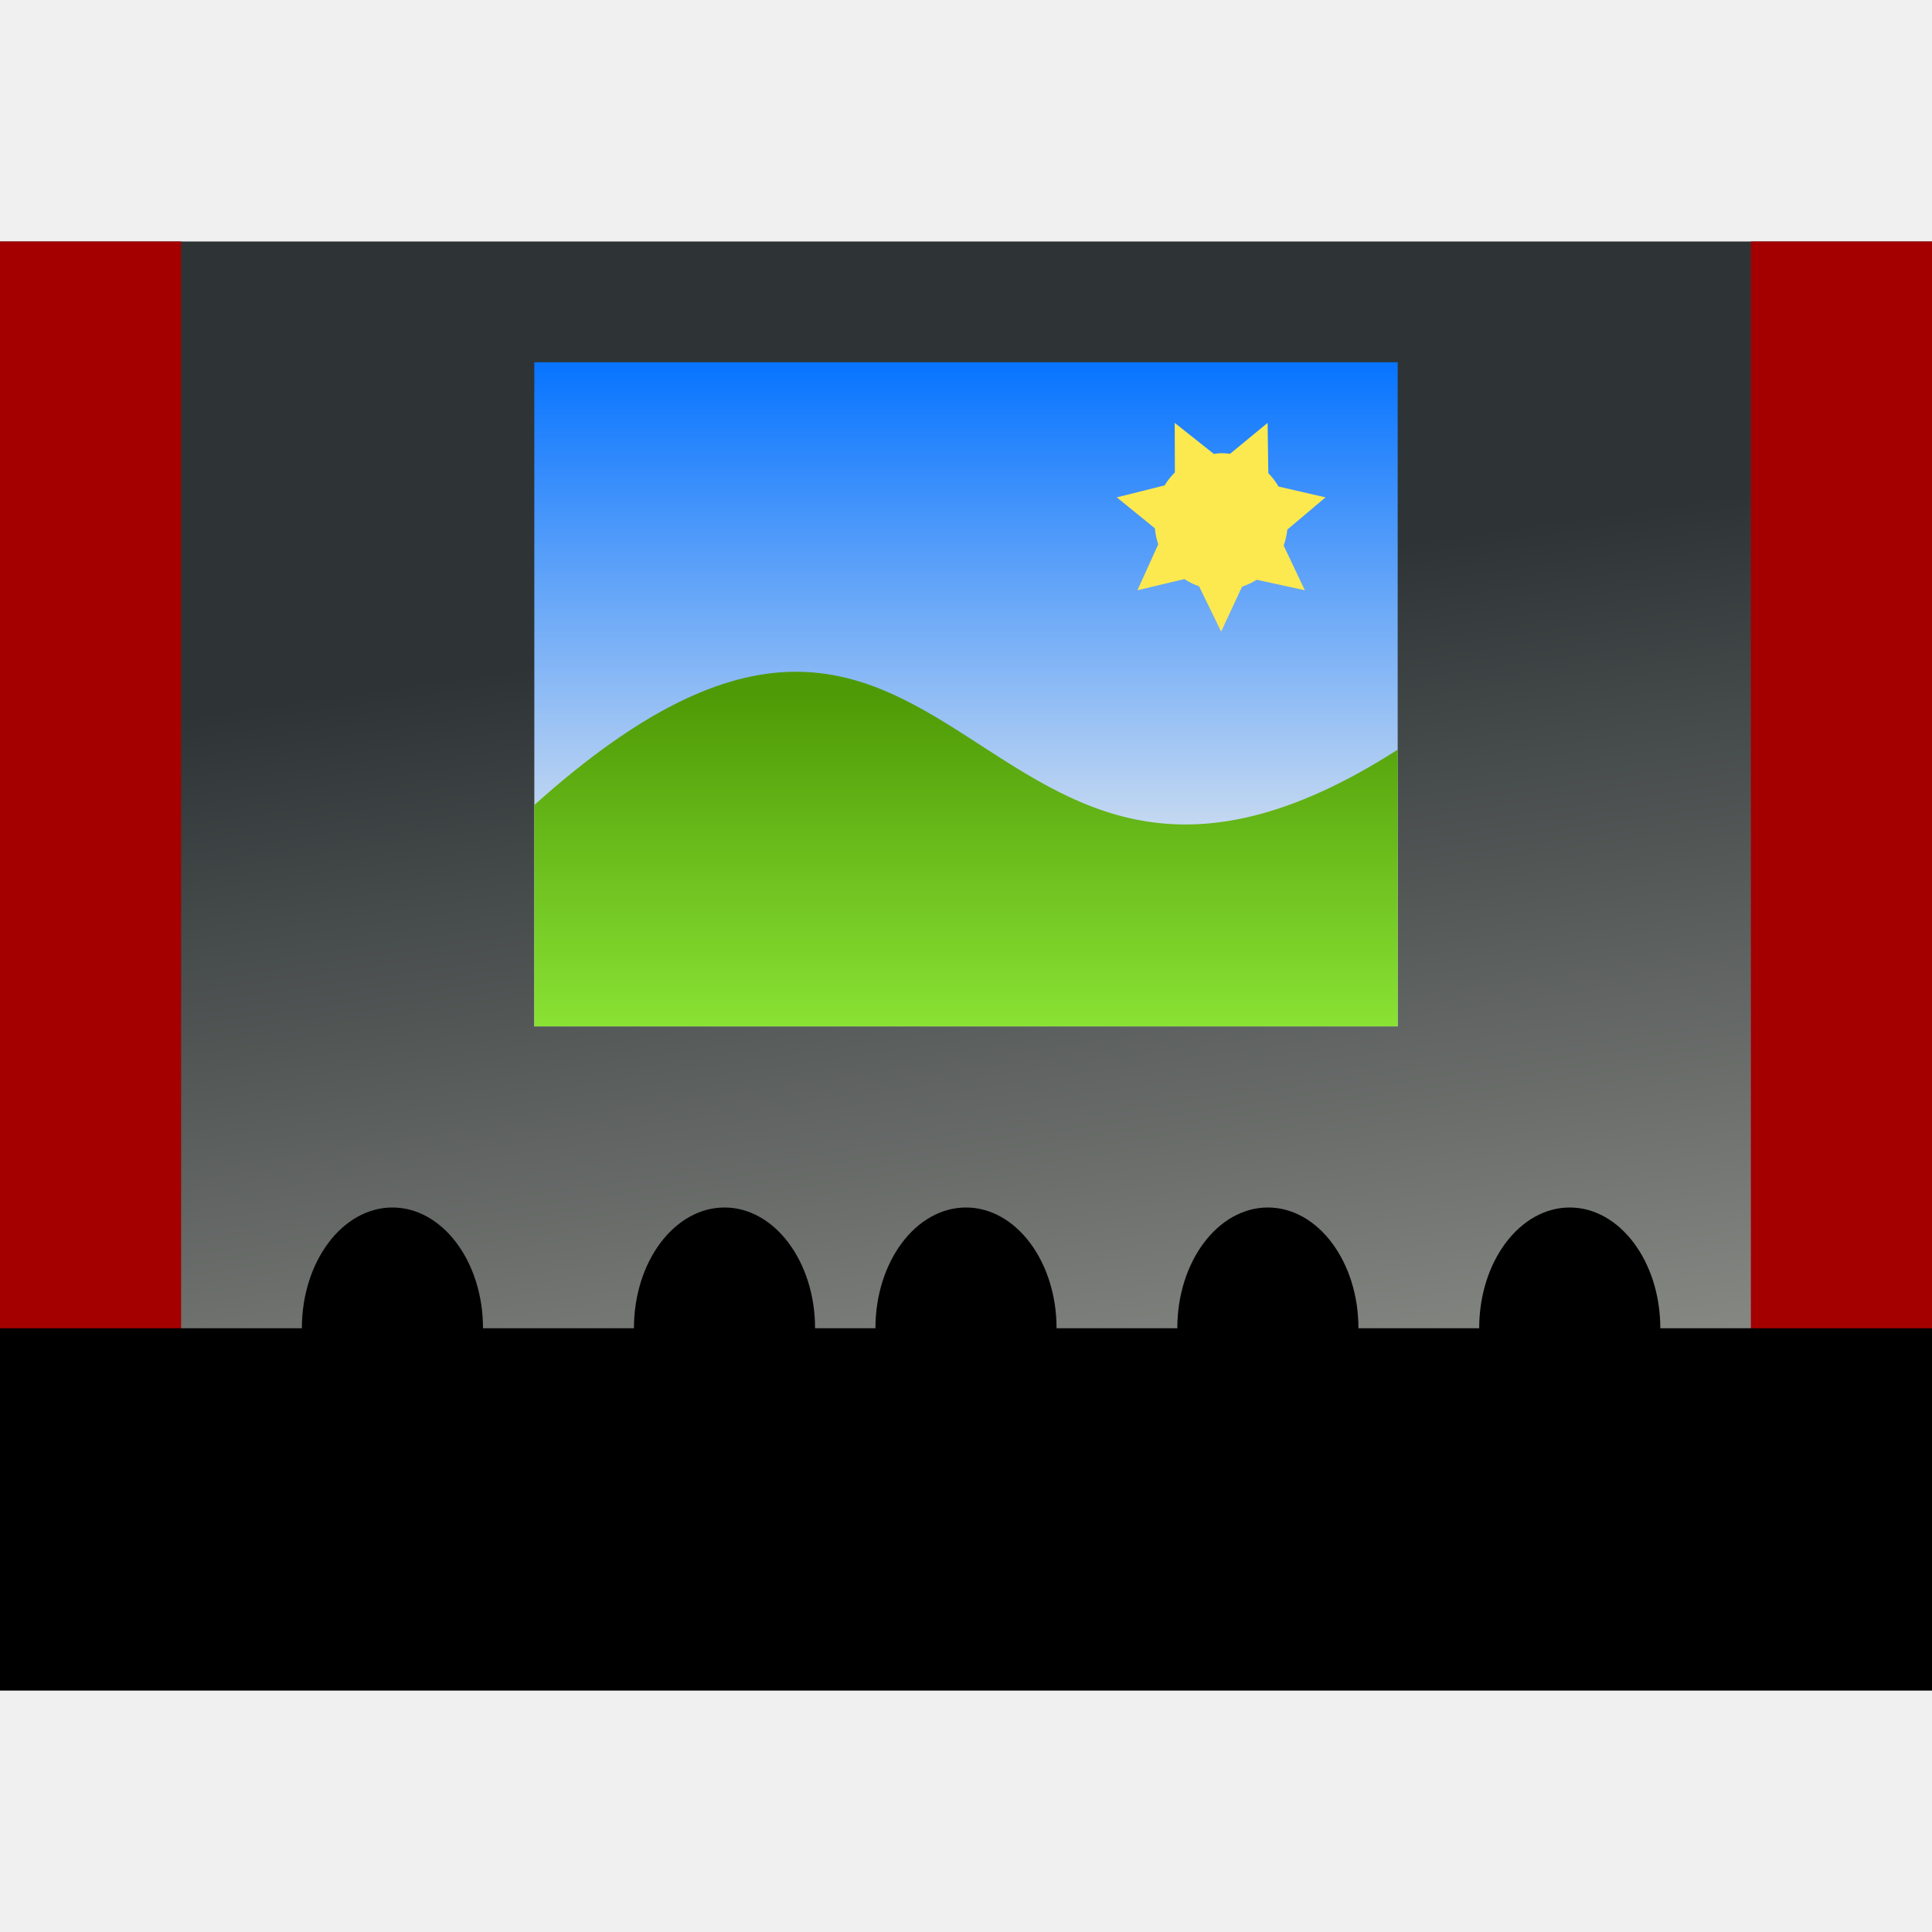
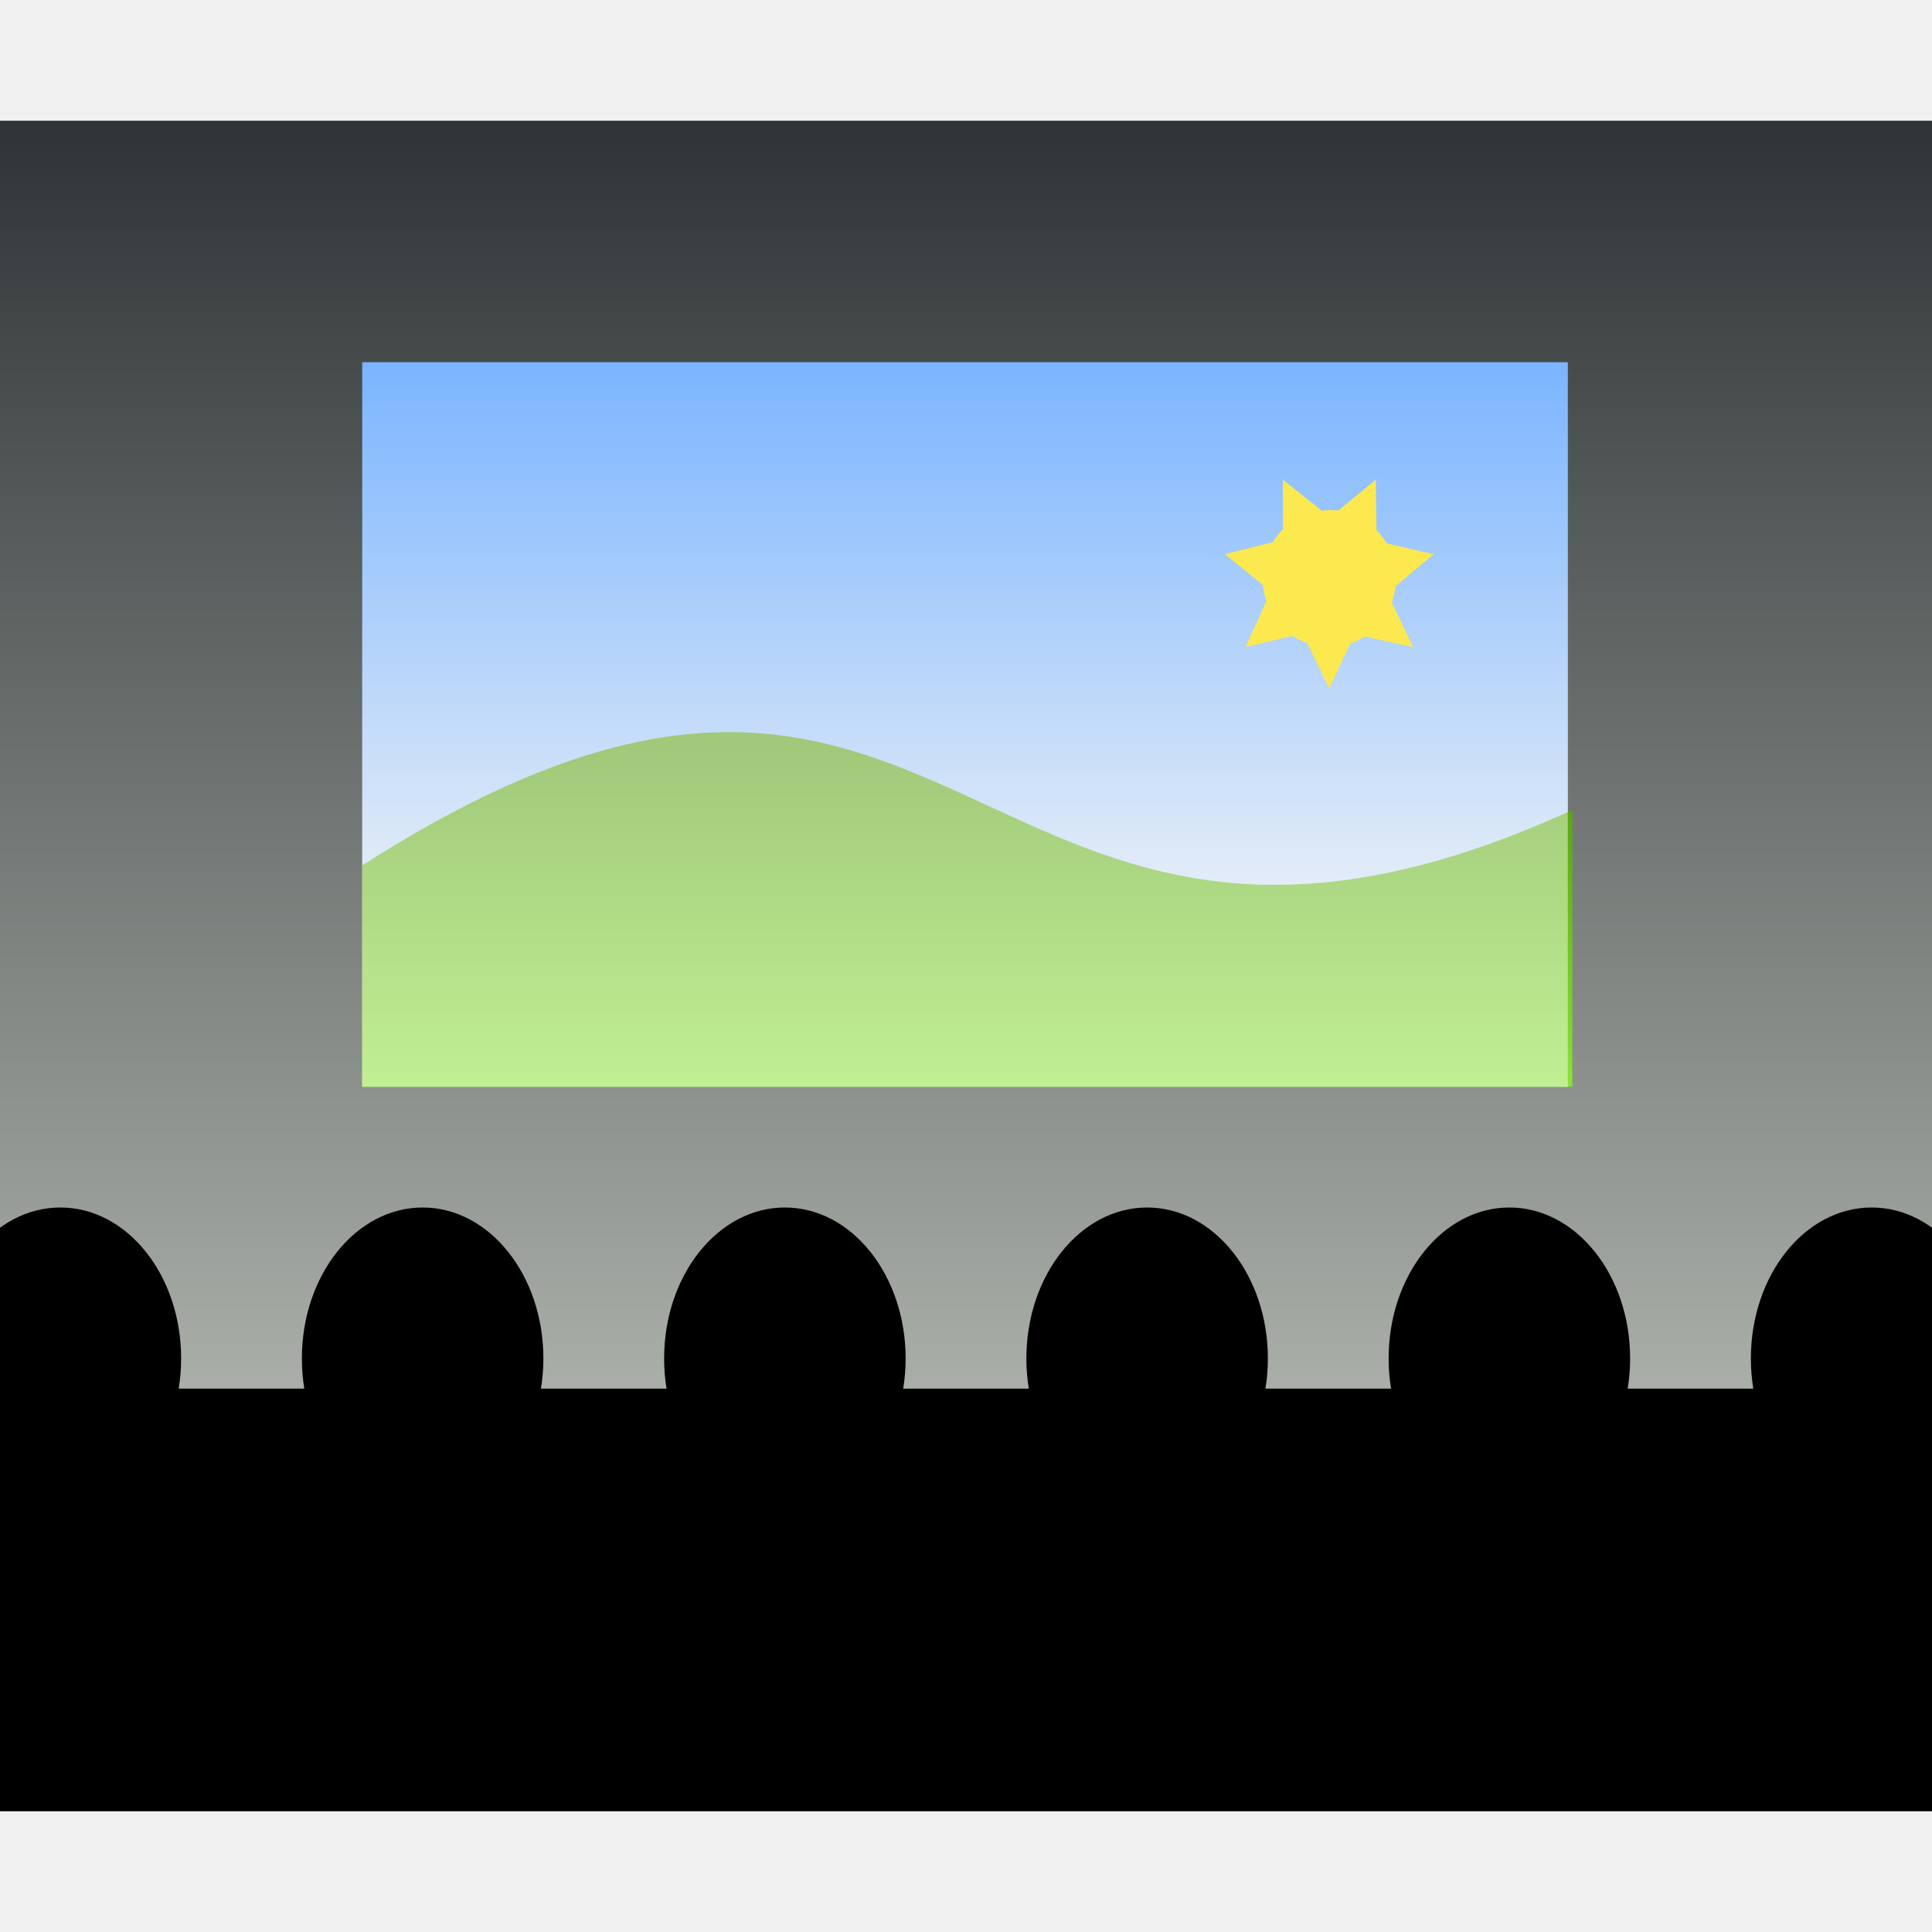
<svg xmlns="http://www.w3.org/2000/svg" xmlns:xlink="http://www.w3.org/1999/xlink" width="128" height="128" viewBox="0 0 128 128" version="1.1" id="svg138">
  <defs id="defs135">
-     <linearGradient id="linearGradient4801">
-       <stop style="stop-color:#2e3436;stop-opacity:1;" offset="0" id="stop4797" />
-       <stop style="stop-color:#888a85;stop-opacity:1" offset="1" id="stop4799" />
+     <linearGradient id="linearGradient868">
+       <stop style="stop-color:#d3d7cf;stop-opacity:1" offset="0" id="stop864" />
+       <stop style="stop-color:#2e3436;stop-opacity:1" offset="1" id="stop866" />
    </linearGradient>
-     <linearGradient xlink:href="#linearGradient1611" id="linearGradient1681" x1="64" y1="88" x2="64" y2="16" gradientUnits="userSpaceOnUse" />
+     <linearGradient xlink:href="#linearGradient868" id="linearGradient870" x1="64" y1="96" x2="64" y2="0" gradientUnits="userSpaceOnUse" gradientTransform="matrix(1,0,0,1.166667,0,8)" />
+     <linearGradient xlink:href="#linearGradient1611" id="linearGradient1681" x1="64" y1="88" x2="64" y2="16" gradientUnits="userSpaceOnUse" gradientTransform="matrix(1.396353,0,0,1.090909,1.630405,-1.454546)" />
    <linearGradient id="linearGradient1611">
      <stop style="stop-color:#d3e0f0;stop-opacity:1;" offset="0" id="stop1607" />
      <stop style="stop-color:#0774ff;stop-opacity:1;" offset="1" id="stop1609" />
    </linearGradient>
-     <linearGradient xlink:href="#linearGradient1687" id="linearGradient1689" x1="64" y1="64" x2="64" y2="112" gradientUnits="userSpaceOnUse" />
+     <linearGradient xlink:href="#linearGradient1687" id="linearGradient1689" x1="64" y1="64" x2="64" y2="112" gradientUnits="userSpaceOnUse" gradientTransform="matrix(1.401598,0,0,1,1.630405,8.727279)" />
    <linearGradient id="linearGradient1687">
      <stop style="stop-color:#4e9a06;stop-opacity:1" offset="0" id="stop1683" />
      <stop style="stop-color:#8ae234;stop-opacity:1" offset="1" id="stop1685" />
    </linearGradient>
-     <linearGradient xlink:href="#linearGradient4801" id="linearGradient4803" x1="64" y1="40" x2="72" y2="96" gradientUnits="userSpaceOnUse" />
  </defs>
-   <g id="layer3" style="display:inline">
-     <rect style="fill:url(#linearGradient4803);stroke-width:2;stroke-linecap:round;stroke-linejoin:round;fill-opacity:1" id="rect751" width="128" height="96" x="0" y="16" />
-     <rect style="fill:#a40000;stroke-width:2;stroke-linecap:round;stroke-linejoin:round" id="rect1025" width="12" height="88" x="0" y="16" />
-     <rect style="display:inline;fill:#a40000;stroke-width:2;stroke-linecap:round;stroke-linejoin:round" id="rect1025-9" width="12" height="88" x="116" y="16" />
-     <g id="layer2" />
-     <rect style="fill:#000000;stroke-width:2;stroke-linecap:round;stroke-linejoin:round" id="rect828" width="128" height="24" x="0" y="88" />
-     <ellipse style="display:inline;fill:#000000;stroke-width:2;stroke-linecap:round;stroke-linejoin:round" id="path1248-6-9" cx="84" cy="88" rx="6" ry="8" />
-     <ellipse style="display:inline;fill:#000000;stroke-width:2;stroke-linecap:round;stroke-linejoin:round" id="path1248-6-2" cx="104" cy="88" rx="6" ry="8" />
-     <ellipse style="fill:#000000;stroke-width:2;stroke-linecap:round;stroke-linejoin:round" id="path1248" cx="26" cy="88" rx="6" ry="8" />
-     <ellipse style="display:inline;fill:#000000;stroke-width:2;stroke-linecap:round;stroke-linejoin:round" id="path1248-6" cx="48" cy="88" rx="6" ry="8" />
-     <ellipse style="display:inline;fill:#000000;stroke-width:2;stroke-linecap:round;stroke-linejoin:round" id="path1248-6-8" cx="64" cy="88" rx="6" ry="8" />
-     <g id="g801" style="display:inline" transform="matrix(0.4468749,0,0,0.4583333,35.4,16.66667)">
-       <rect style="fill:url(#linearGradient1681);fill-opacity:1;stroke-linecap:round;stroke-linejoin:round" id="rect3673" width="128" height="96" x="0" y="16" />
-       <path style="fill:url(#linearGradient1689);fill-opacity:1;stroke-linecap:round;stroke-linejoin:round" d="M 0,80 C 64,24 64,112 128,72 v 40 l -128,1e-5 z" id="path3781" />
-       <g id="g1522" style="fill:#fce94f">
+   <g id="layer1">
+     <rect style="fill:url(#linearGradient870);fill-opacity:1;stroke:none;stroke-width:2.16;stroke-linecap:round;stroke-linejoin:round" id="rect285" width="128" height="112" x="0" y="8" />
+     <ellipse style="fill:#000000;fill-opacity:1;stroke-width:2;stroke-linecap:round;stroke-linejoin:round" id="path6852-8" cx="28" cy="90" rx="8" ry="10" />
+     <g id="g801" style="display:inline" transform="matrix(0.4468749,0,0,0.4583333,23.27141,16.66667)">
+       <rect style="fill:url(#linearGradient1681);fill-opacity:1;stroke-width:1.234;stroke-linecap:round;stroke-linejoin:round" id="rect3673" width="178.733" height="104.727" x="1.63" y="16" />
+       <path style="fill:url(#linearGradient1689);fill-opacity:1;stroke-width:1.184;stroke-linecap:round;stroke-linejoin:round" d="M 1.63,88.727 C 91.333,32.727 91.333,120.727 181.035,80.727 v 40 l -179.405,1e-5 z" id="path3781" />
+       <rect style="fill:#ffffff;fill-opacity:0.465;stroke:none;stroke-width:4.612;stroke-linecap:round;stroke-linejoin:round" id="rect2329" width="178.733" height="104.727" x="1.63" y="16" />
+       <g id="g1522" style="display:inline;fill:#fce94f" transform="translate(43.17547,8.21278)">
        <path id="path411" style="display:inline;fill:#fce94f;stroke-width:3.467;stroke-linecap:round;stroke-linejoin:round" d="m 94.943,24.765 0.025,7.16 A 9.919,9.919 0 0 0 93.447,33.802 L 86.355,35.532 92,40 a 9.919,9.919 0 0 0 0.5,2.317 l -3.08,6.643 6.957,-1.616 a 9.919,9.919 0 0 0 2.178,1.042 l 3.274,6.548 3.098,-6.494 a 9.919,9.919 0 0 0 2.17,-1 l 7.141,1.519 -3.139,-6.453 a 9.919,9.919 0 0 0 0.539,-2.319 l 5.665,-4.655 -6.967,-1.563 a 9.919,9.919 0 0 0 -1.513,-1.937 l -0.109,-7.267 -5.562,4.469 a 9.919,9.919 0 0 0 -1.323,-0.089 9.919,9.919 0 0 0 -1.085,0.107 z" />
      </g>
    </g>
+     <rect style="fill:#000000;fill-opacity:1;stroke-width:2;stroke-linecap:round;stroke-linejoin:round" id="rect6412" width="128" height="28" x="0" y="92" />
+     <ellipse style="fill:#000000;fill-opacity:1;stroke-width:2;stroke-linecap:round;stroke-linejoin:round" id="path6852" cx="4" cy="90" rx="8" ry="10" />
+     <ellipse style="fill:#000000;fill-opacity:1;stroke-width:2;stroke-linecap:round;stroke-linejoin:round" id="path6852-8-3" cx="76" cy="90" rx="8" ry="10" />
+     <ellipse style="fill:#000000;fill-opacity:1;stroke-width:2;stroke-linecap:round;stroke-linejoin:round" id="path6852-7" cx="52" cy="90" rx="8" ry="10" />
+     <ellipse style="fill:#000000;fill-opacity:1;stroke-width:2;stroke-linecap:round;stroke-linejoin:round" id="path6852-8-1" cx="124" cy="90" rx="8" ry="10" />
+     <ellipse style="fill:#000000;fill-opacity:1;stroke-width:2;stroke-linecap:round;stroke-linejoin:round" id="path6852-9" cx="100" cy="90" rx="8" ry="10" />
  </g>
-   <g id="layer1" />
</svg>
